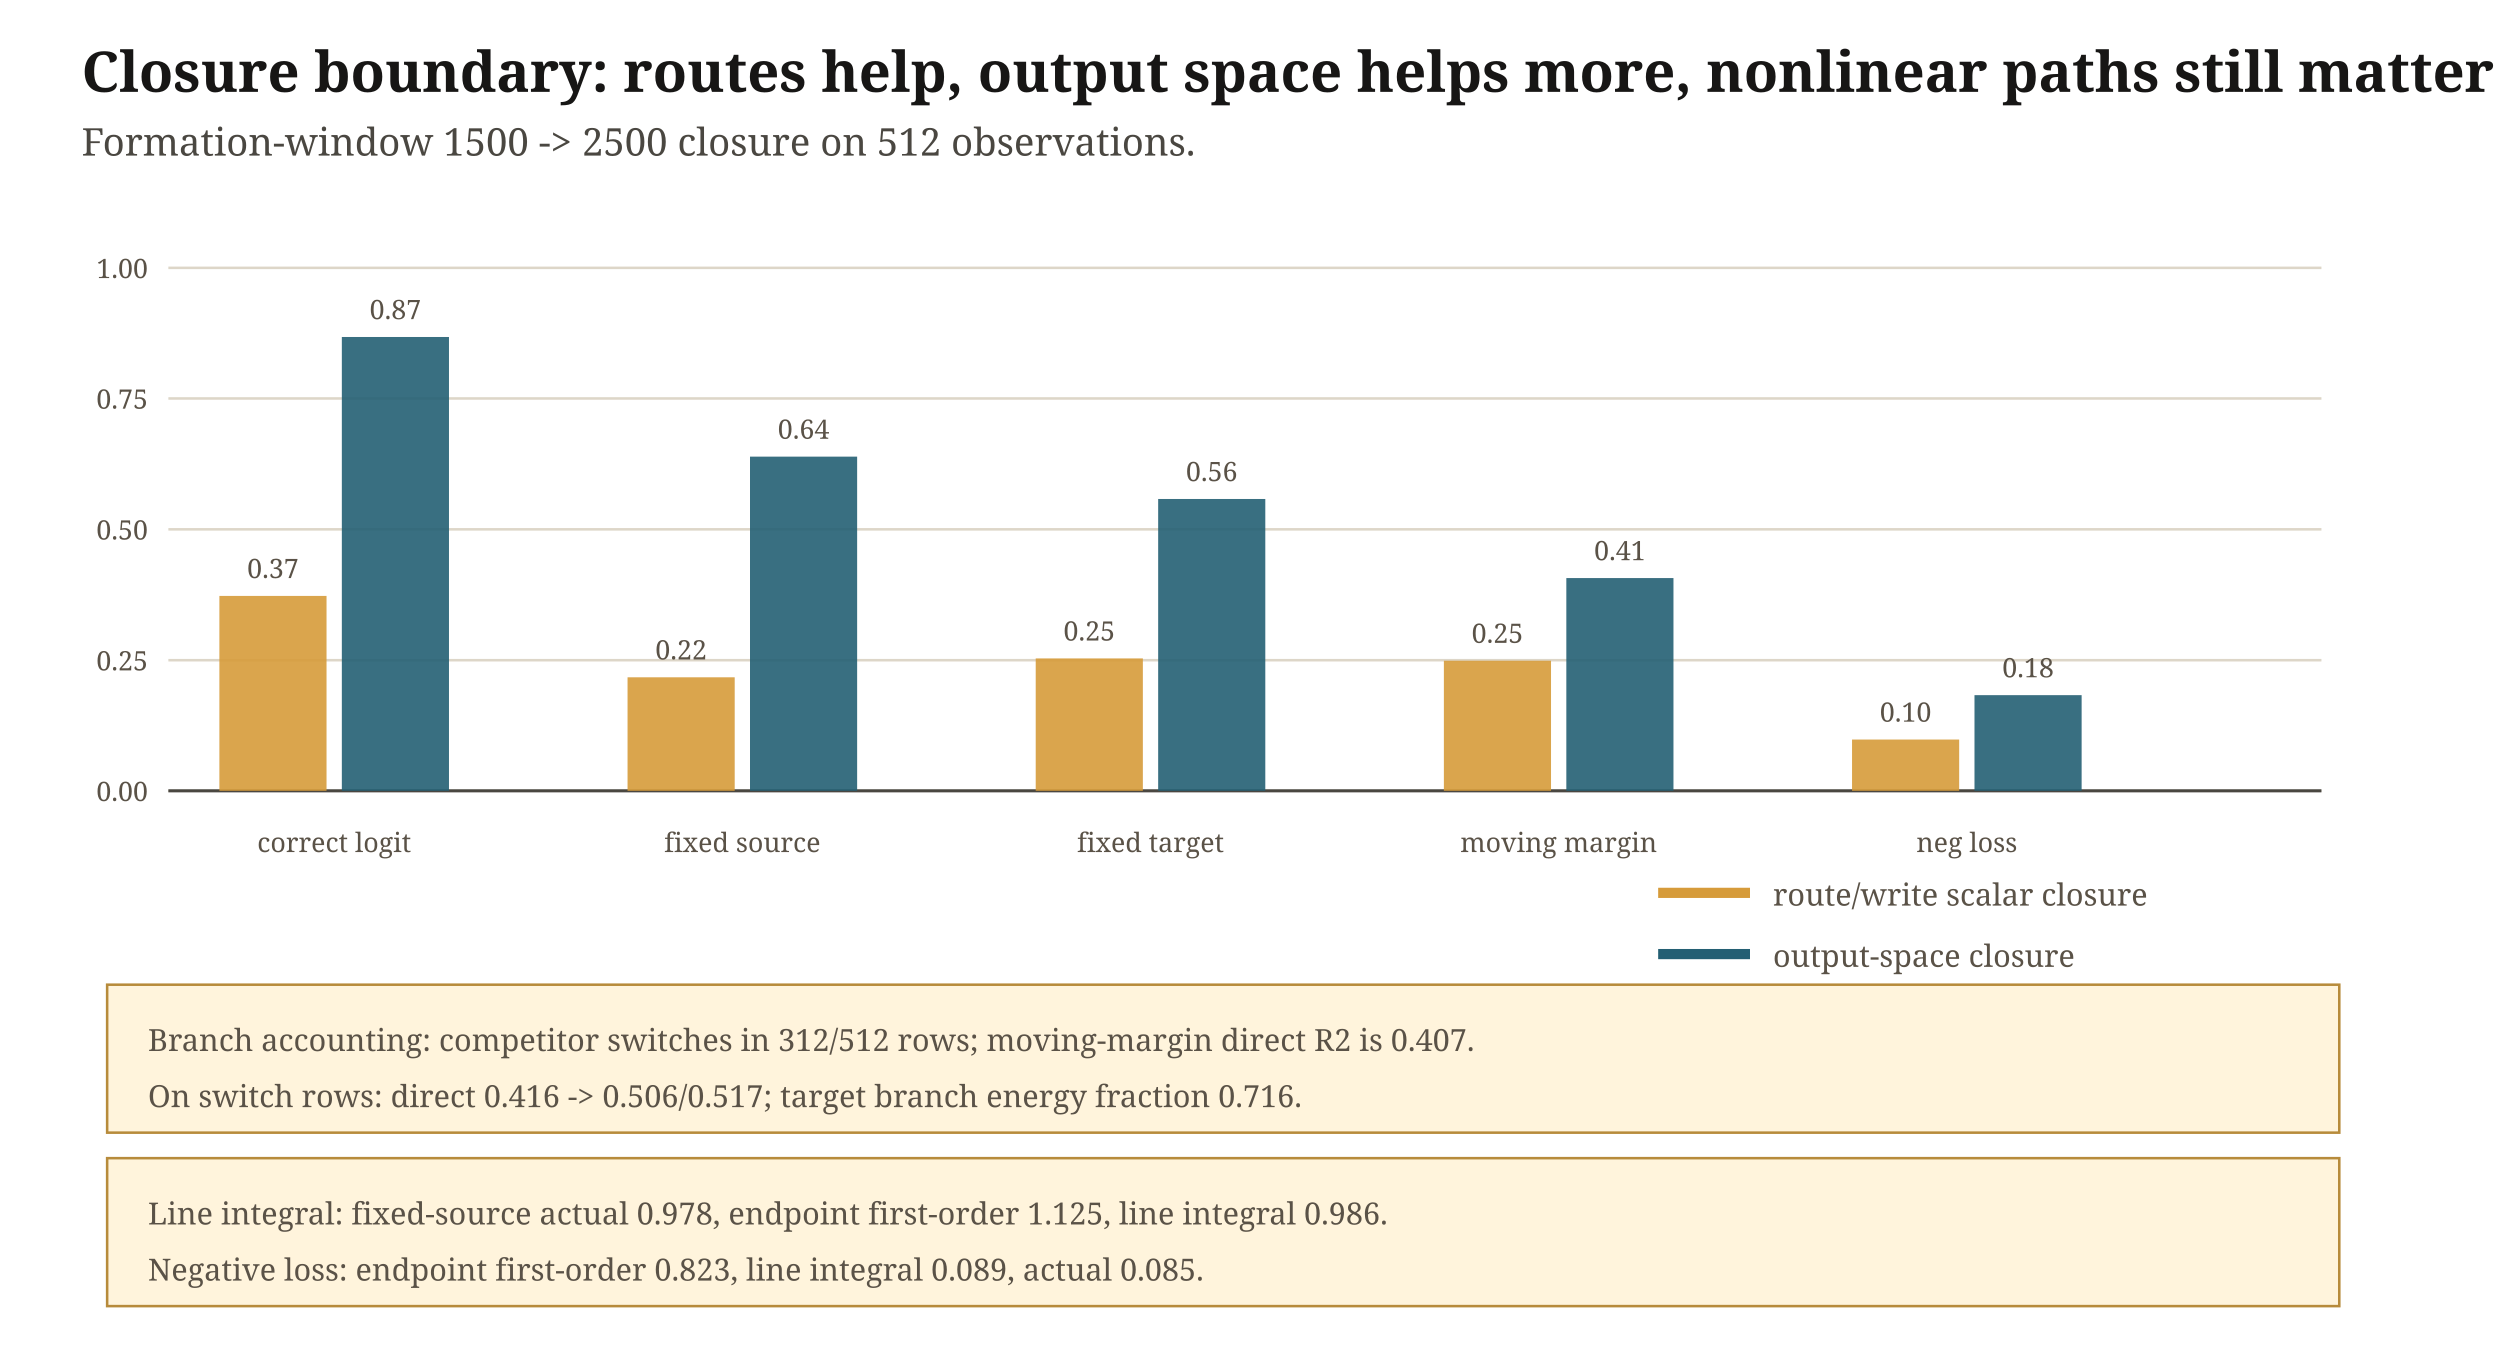
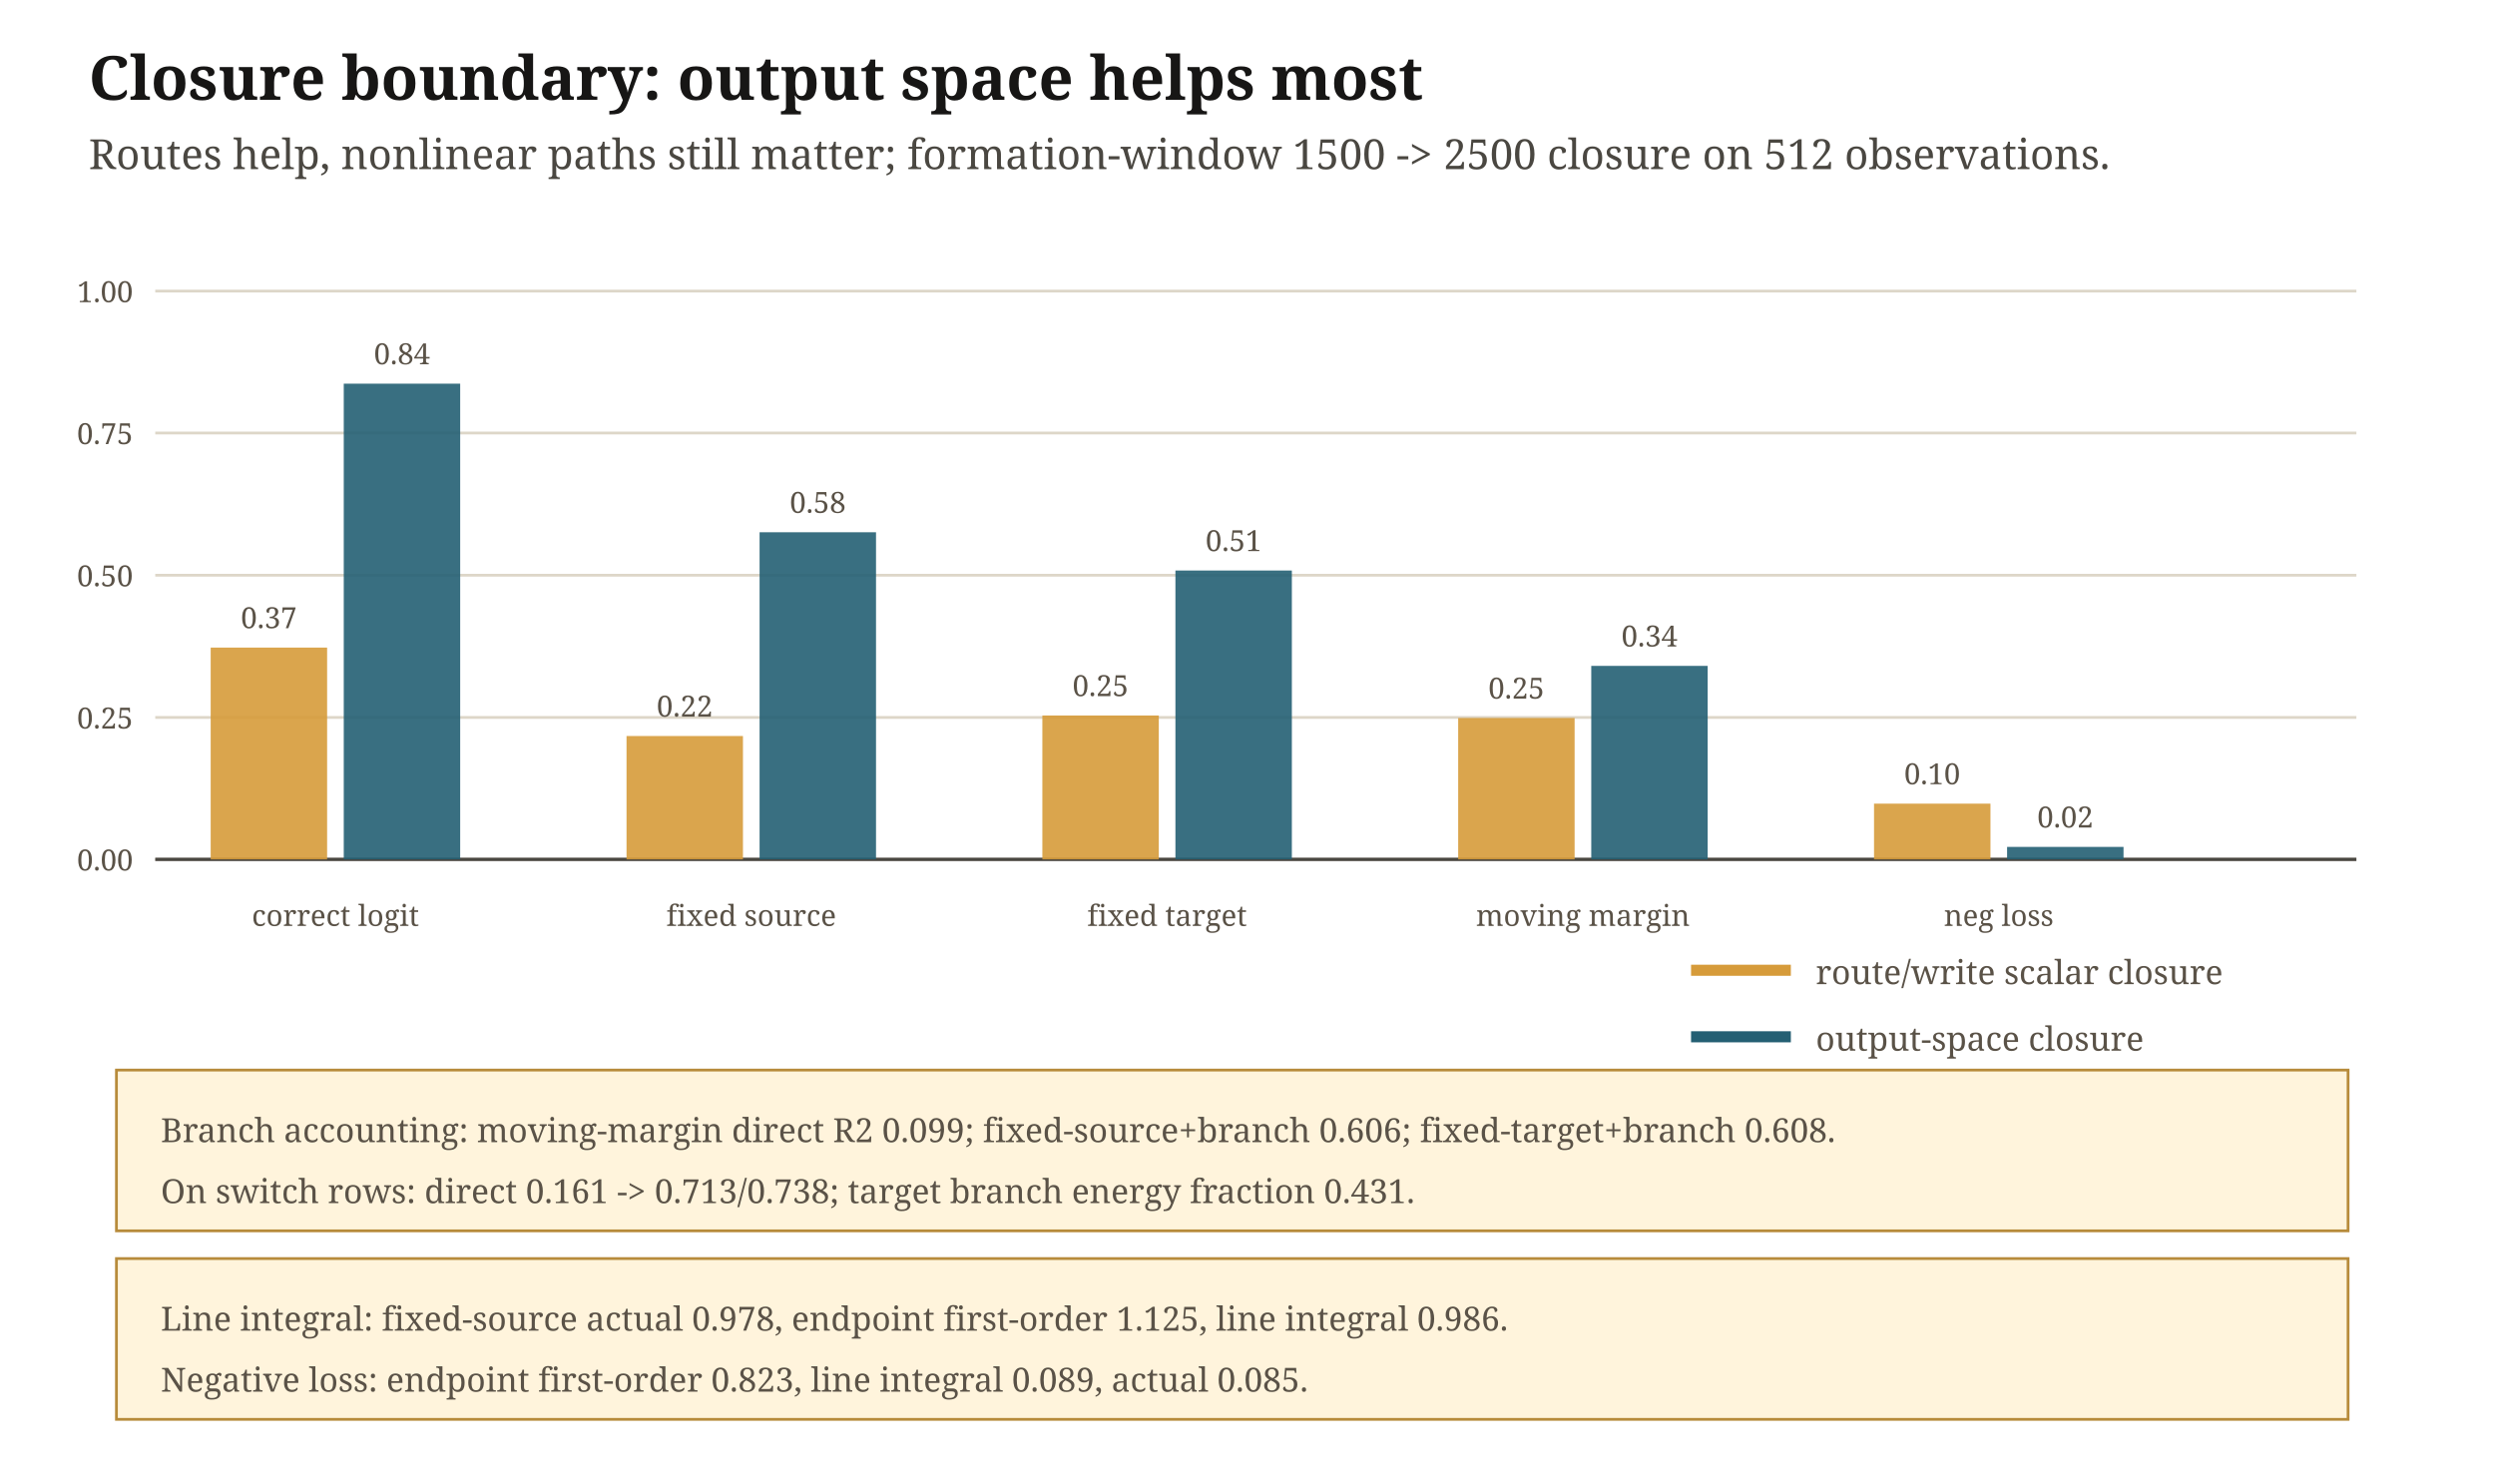
- <svg xmlns="http://www.w3.org/2000/svg" width="980" height="535" viewBox="0 0 980 535" role="img">
+ <svg xmlns="http://www.w3.org/2000/svg" width="900" height="535" viewBox="0 0 900 535" role="img">
  <defs>
    <marker id="arrow" markerWidth="10" markerHeight="10" refX="8" refY="3" orient="auto" markerUnits="strokeWidth">
      <path d="M0,0 L0,6 L9,3 z" fill="#343434" />
    </marker>
    <style>
.title{font:700 22px Georgia,serif;fill:#171615}.subtitle{font:15px Georgia,serif;fill:#4a4741}.label{font:14px Georgia,serif;fill:#2a2927}.small{font:12px Georgia,serif;fill:#5a5247}.tiny{font:10.5px Georgia,serif;fill:#5a5247}.axis{stroke:#4a4741;stroke-width:1}.grid{stroke:#ddd6c8;stroke-width:1}.box{fill:#fffdf8;stroke:#9b8f7e;stroke-width:1.4;rx:8}.ok{fill:#e7f3ed;stroke:#4f8f6f}.warn{fill:#fff4dc;stroke:#b78b3b}.open{fill:#f8e8e6;stroke:#aa615b}</style>
  </defs>
-   <text x="32.0" y="36.0" class="title" text-anchor="start">Closure boundary: routes help, output space helps more, nonlinear paths still matter</text>
-   <text x="32.0" y="61.0" class="subtitle" text-anchor="start">Formation-window 1500 -&gt; 2500 closure on 512 observations.</text>
-   <line x1="66.0" y1="310.0" x2="910.0" y2="310.0" class="grid" stroke="#ddd6c8" stroke-width="1" />
-   <text x="58.0" y="314.0" class="tiny" text-anchor="end">0.00</text>
-   <line x1="66.0" y1="258.8" x2="910.0" y2="258.8" class="grid" stroke="#ddd6c8" stroke-width="1" />
-   <text x="58.0" y="262.8" class="tiny" text-anchor="end">0.25</text>
-   <line x1="66.0" y1="207.5" x2="910.0" y2="207.5" class="grid" stroke="#ddd6c8" stroke-width="1" />
-   <text x="58.0" y="211.5" class="tiny" text-anchor="end">0.50</text>
-   <line x1="66.0" y1="156.2" x2="910.0" y2="156.2" class="grid" stroke="#ddd6c8" stroke-width="1" />
-   <text x="58.0" y="160.2" class="tiny" text-anchor="end">0.75</text>
-   <line x1="66.0" y1="105.0" x2="910.0" y2="105.0" class="grid" stroke="#ddd6c8" stroke-width="1" />
-   <text x="58.0" y="109.0" class="tiny" text-anchor="end">1.00</text>
-   <line x1="66.0" y1="310.0" x2="910.0" y2="310.0" stroke="#4a4741" stroke-width="1.2" />
-   <rect x="86.0" y="233.6" width="42" height="76.4" fill="#d69b3a" opacity="0.9" />
-   <text x="107.0" y="226.6" class="tiny" text-anchor="middle">0.37</text>
-   <rect x="134.0" y="132.1" width="42" height="177.9" fill="#245f73" opacity="0.9" />
-   <text x="155.0" y="125.1" class="tiny" text-anchor="middle">0.87</text>
-   <text x="131.0" y="334.0" class="tiny" text-anchor="middle">correct logit</text>
-   <rect x="246.0" y="265.5" width="42" height="44.5" fill="#d69b3a" opacity="0.9" />
-   <text x="267.0" y="258.5" class="tiny" text-anchor="middle">0.22</text>
-   <rect x="294.0" y="179.0" width="42" height="131.0" fill="#245f73" opacity="0.9" />
-   <text x="315.0" y="172.0" class="tiny" text-anchor="middle">0.64</text>
-   <text x="291.0" y="334.0" class="tiny" text-anchor="middle">fixed source</text>
-   <rect x="406.0" y="258.1" width="42" height="51.9" fill="#d69b3a" opacity="0.9" />
-   <text x="427.0" y="251.1" class="tiny" text-anchor="middle">0.25</text>
-   <rect x="454.0" y="195.6" width="42" height="114.4" fill="#245f73" opacity="0.9" />
-   <text x="475.0" y="188.6" class="tiny" text-anchor="middle">0.56</text>
-   <text x="451.0" y="334.0" class="tiny" text-anchor="middle">fixed target</text>
-   <rect x="566.0" y="259.0" width="42" height="51.0" fill="#d69b3a" opacity="0.9" />
-   <text x="587.0" y="252.0" class="tiny" text-anchor="middle">0.25</text>
-   <rect x="614.0" y="226.6" width="42" height="83.4" fill="#245f73" opacity="0.9" />
-   <text x="635.0" y="219.6" class="tiny" text-anchor="middle">0.41</text>
-   <text x="611.0" y="334.0" class="tiny" text-anchor="middle">moving margin</text>
-   <rect x="726.0" y="289.9" width="42" height="20.1" fill="#d69b3a" opacity="0.9" />
-   <text x="747.0" y="282.9" class="tiny" text-anchor="middle">0.10</text>
-   <rect x="774.0" y="272.5" width="42" height="37.5" fill="#245f73" opacity="0.9" />
-   <text x="795.0" y="265.5" class="tiny" text-anchor="middle">0.18</text>
-   <text x="771.0" y="334.0" class="tiny" text-anchor="middle">neg loss</text>
-   <line x1="650.0" y1="350.0" x2="686.0" y2="350.0" stroke="#d69b3a" stroke-width="4" />
-   <text x="695.0" y="355.0" class="small" text-anchor="start">route/write scalar closure</text>
-   <line x1="650.0" y1="374.0" x2="686.0" y2="374.0" stroke="#245f73" stroke-width="4" />
-   <text x="695.0" y="379.0" class="small" text-anchor="start">output-space closure</text>
-   <rect x="42.0" y="386.0" width="875.0" height="58.0" class="warn" />
-   <text x="58.0" y="412.0" class="small" text-anchor="start">Branch accounting: competitor switches in 312/512 rows; moving-margin direct R2 is 0.407.</text>
-   <text x="58.0" y="434.0" class="small" text-anchor="start">On switch rows: direct 0.416 -&gt; 0.506/0.517; target branch energy fraction 0.716.</text>
-   <rect x="42.0" y="454.0" width="875.0" height="58.0" class="warn" />
+   <text x="32.0" y="36.0" class="title" text-anchor="start">Closure boundary: output space helps most</text>
+   <text x="32.0" y="61.0" class="subtitle" text-anchor="start">Routes help, nonlinear paths still matter; formation-window 1500 -&gt; 2500 closure on 512 observations.</text>
+   <line x1="56.0" y1="310.0" x2="850.0" y2="310.0" class="grid" stroke="#ddd6c8" stroke-width="1" />
+   <text x="48.0" y="314.0" class="tiny" text-anchor="end">0.00</text>
+   <line x1="56.0" y1="258.8" x2="850.0" y2="258.8" class="grid" stroke="#ddd6c8" stroke-width="1" />
+   <text x="48.0" y="262.8" class="tiny" text-anchor="end">0.25</text>
+   <line x1="56.0" y1="207.5" x2="850.0" y2="207.5" class="grid" stroke="#ddd6c8" stroke-width="1" />
+   <text x="48.0" y="211.5" class="tiny" text-anchor="end">0.50</text>
+   <line x1="56.0" y1="156.2" x2="850.0" y2="156.2" class="grid" stroke="#ddd6c8" stroke-width="1" />
+   <text x="48.0" y="160.2" class="tiny" text-anchor="end">0.75</text>
+   <line x1="56.0" y1="105.0" x2="850.0" y2="105.0" class="grid" stroke="#ddd6c8" stroke-width="1" />
+   <text x="48.0" y="109.0" class="tiny" text-anchor="end">1.00</text>
+   <line x1="56.0" y1="310.0" x2="850.0" y2="310.0" stroke="#4a4741" stroke-width="1.2" />
+   <rect x="76.0" y="233.6" width="42" height="76.4" fill="#d69b3a" opacity="0.9" />
+   <text x="97.0" y="226.6" class="tiny" text-anchor="middle">0.37</text>
+   <rect x="124.0" y="138.4" width="42" height="171.6" fill="#245f73" opacity="0.9" />
+   <text x="145.0" y="131.4" class="tiny" text-anchor="middle">0.84</text>
+   <text x="121.0" y="334.0" class="tiny" text-anchor="middle">correct logit</text>
+   <rect x="226.0" y="265.5" width="42" height="44.5" fill="#d69b3a" opacity="0.9" />
+   <text x="247.0" y="258.5" class="tiny" text-anchor="middle">0.22</text>
+   <rect x="274.0" y="192.0" width="42" height="118.0" fill="#245f73" opacity="0.9" />
+   <text x="295.0" y="185.0" class="tiny" text-anchor="middle">0.58</text>
+   <text x="271.0" y="334.0" class="tiny" text-anchor="middle">fixed source</text>
+   <rect x="376.0" y="258.1" width="42" height="51.9" fill="#d69b3a" opacity="0.9" />
+   <text x="397.0" y="251.1" class="tiny" text-anchor="middle">0.25</text>
+   <rect x="424.0" y="205.8" width="42" height="104.2" fill="#245f73" opacity="0.9" />
+   <text x="445.0" y="198.8" class="tiny" text-anchor="middle">0.51</text>
+   <text x="421.0" y="334.0" class="tiny" text-anchor="middle">fixed target</text>
+   <rect x="526.0" y="259.0" width="42" height="51.0" fill="#d69b3a" opacity="0.9" />
+   <text x="547.0" y="252.0" class="tiny" text-anchor="middle">0.25</text>
+   <rect x="574.0" y="240.2" width="42" height="69.8" fill="#245f73" opacity="0.9" />
+   <text x="595.0" y="233.2" class="tiny" text-anchor="middle">0.34</text>
+   <text x="571.0" y="334.0" class="tiny" text-anchor="middle">moving margin</text>
+   <rect x="676.0" y="289.9" width="42" height="20.1" fill="#d69b3a" opacity="0.9" />
+   <text x="697.0" y="282.9" class="tiny" text-anchor="middle">0.10</text>
+   <rect x="724.0" y="305.5" width="42" height="4.5" fill="#245f73" opacity="0.9" />
+   <text x="745.0" y="298.5" class="tiny" text-anchor="middle">0.02</text>
+   <text x="721.0" y="334.0" class="tiny" text-anchor="middle">neg loss</text>
+   <line x1="610.0" y1="350.0" x2="646.0" y2="350.0" stroke="#d69b3a" stroke-width="4" />
+   <text x="655.0" y="355.0" class="small" text-anchor="start">route/write scalar closure</text>
+   <line x1="610.0" y1="374.0" x2="646.0" y2="374.0" stroke="#245f73" stroke-width="4" />
+   <text x="655.0" y="379.0" class="small" text-anchor="start">output-space closure</text>
+   <rect x="42.0" y="386.0" width="805.0" height="58.0" class="warn" />
+   <text x="58.0" y="412.0" class="small" text-anchor="start">Branch accounting: moving-margin direct R2 0.099; fixed-source+branch 0.606; fixed-target+branch 0.608.</text>
+   <text x="58.0" y="434.0" class="small" text-anchor="start">On switch rows: direct 0.161 -&gt; 0.713/0.738; target branch energy fraction 0.431.</text>
+   <rect x="42.0" y="454.0" width="805.0" height="58.0" class="warn" />
  <text x="58.0" y="480.0" class="small" text-anchor="start">Line integral: fixed-source actual 0.978, endpoint first-order 1.125, line integral 0.986.</text>
  <text x="58.0" y="502.0" class="small" text-anchor="start">Negative loss: endpoint first-order 0.823, line integral 0.089, actual 0.085.</text>
</svg>
